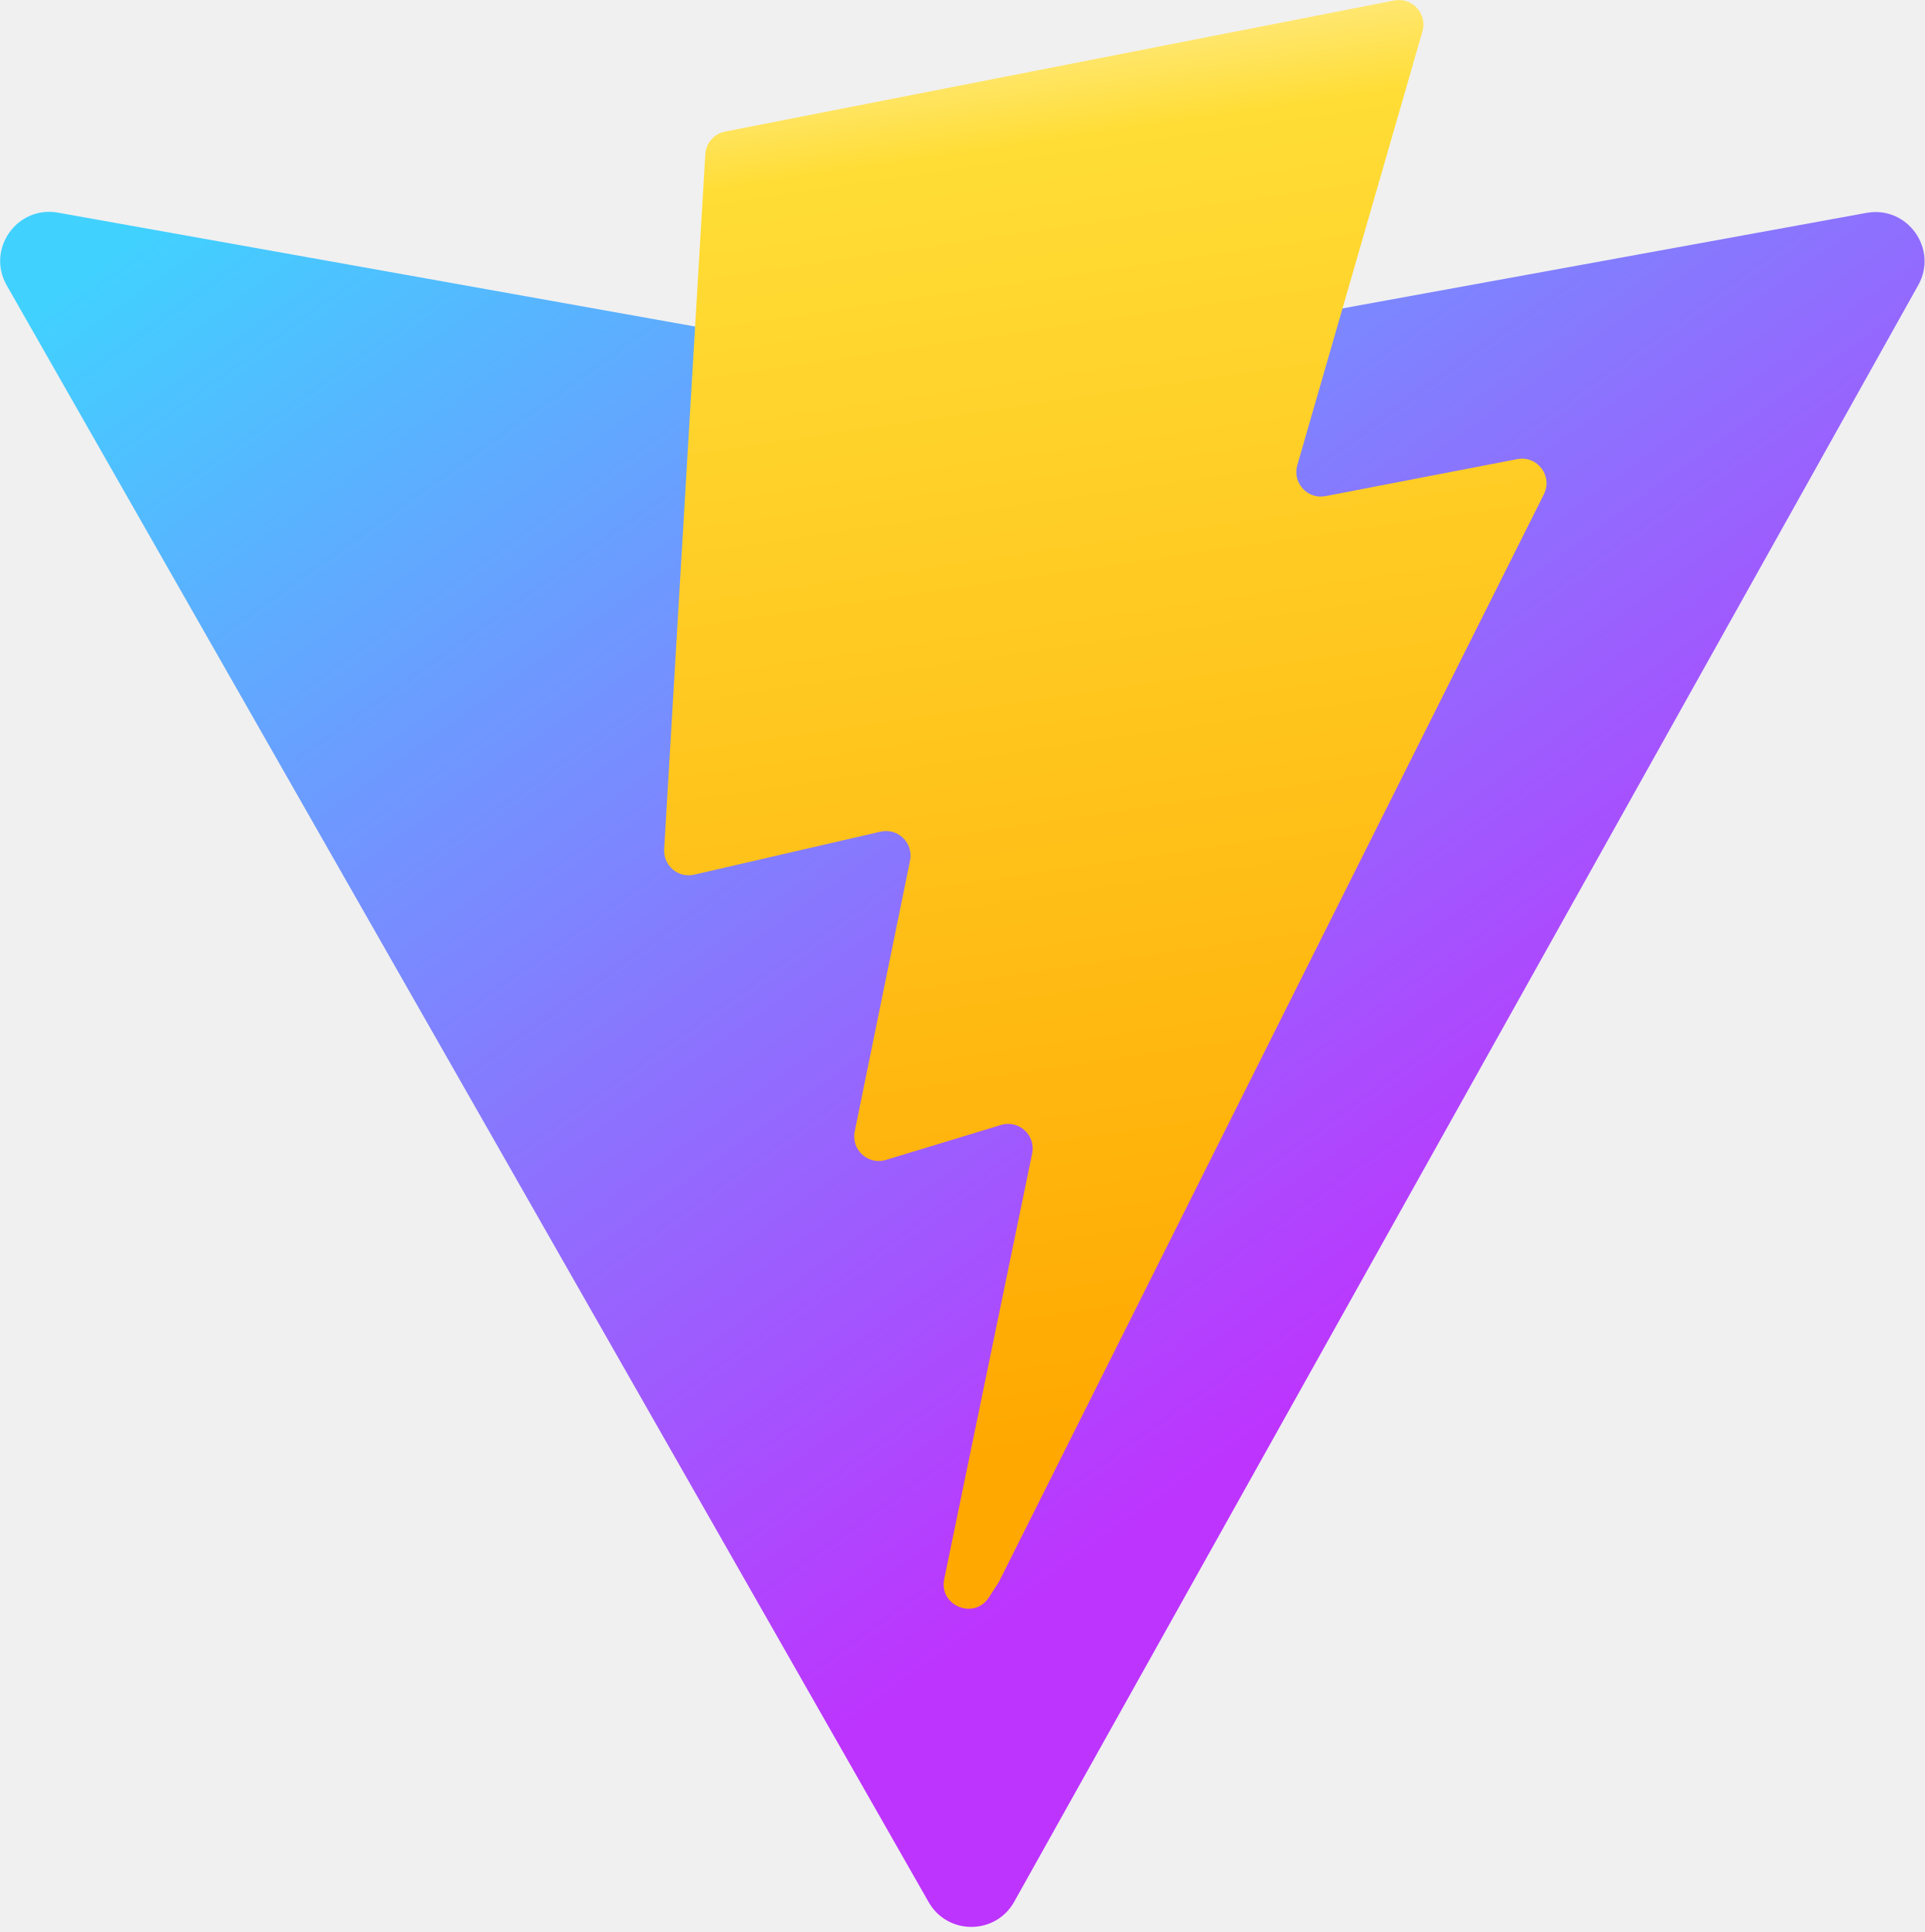
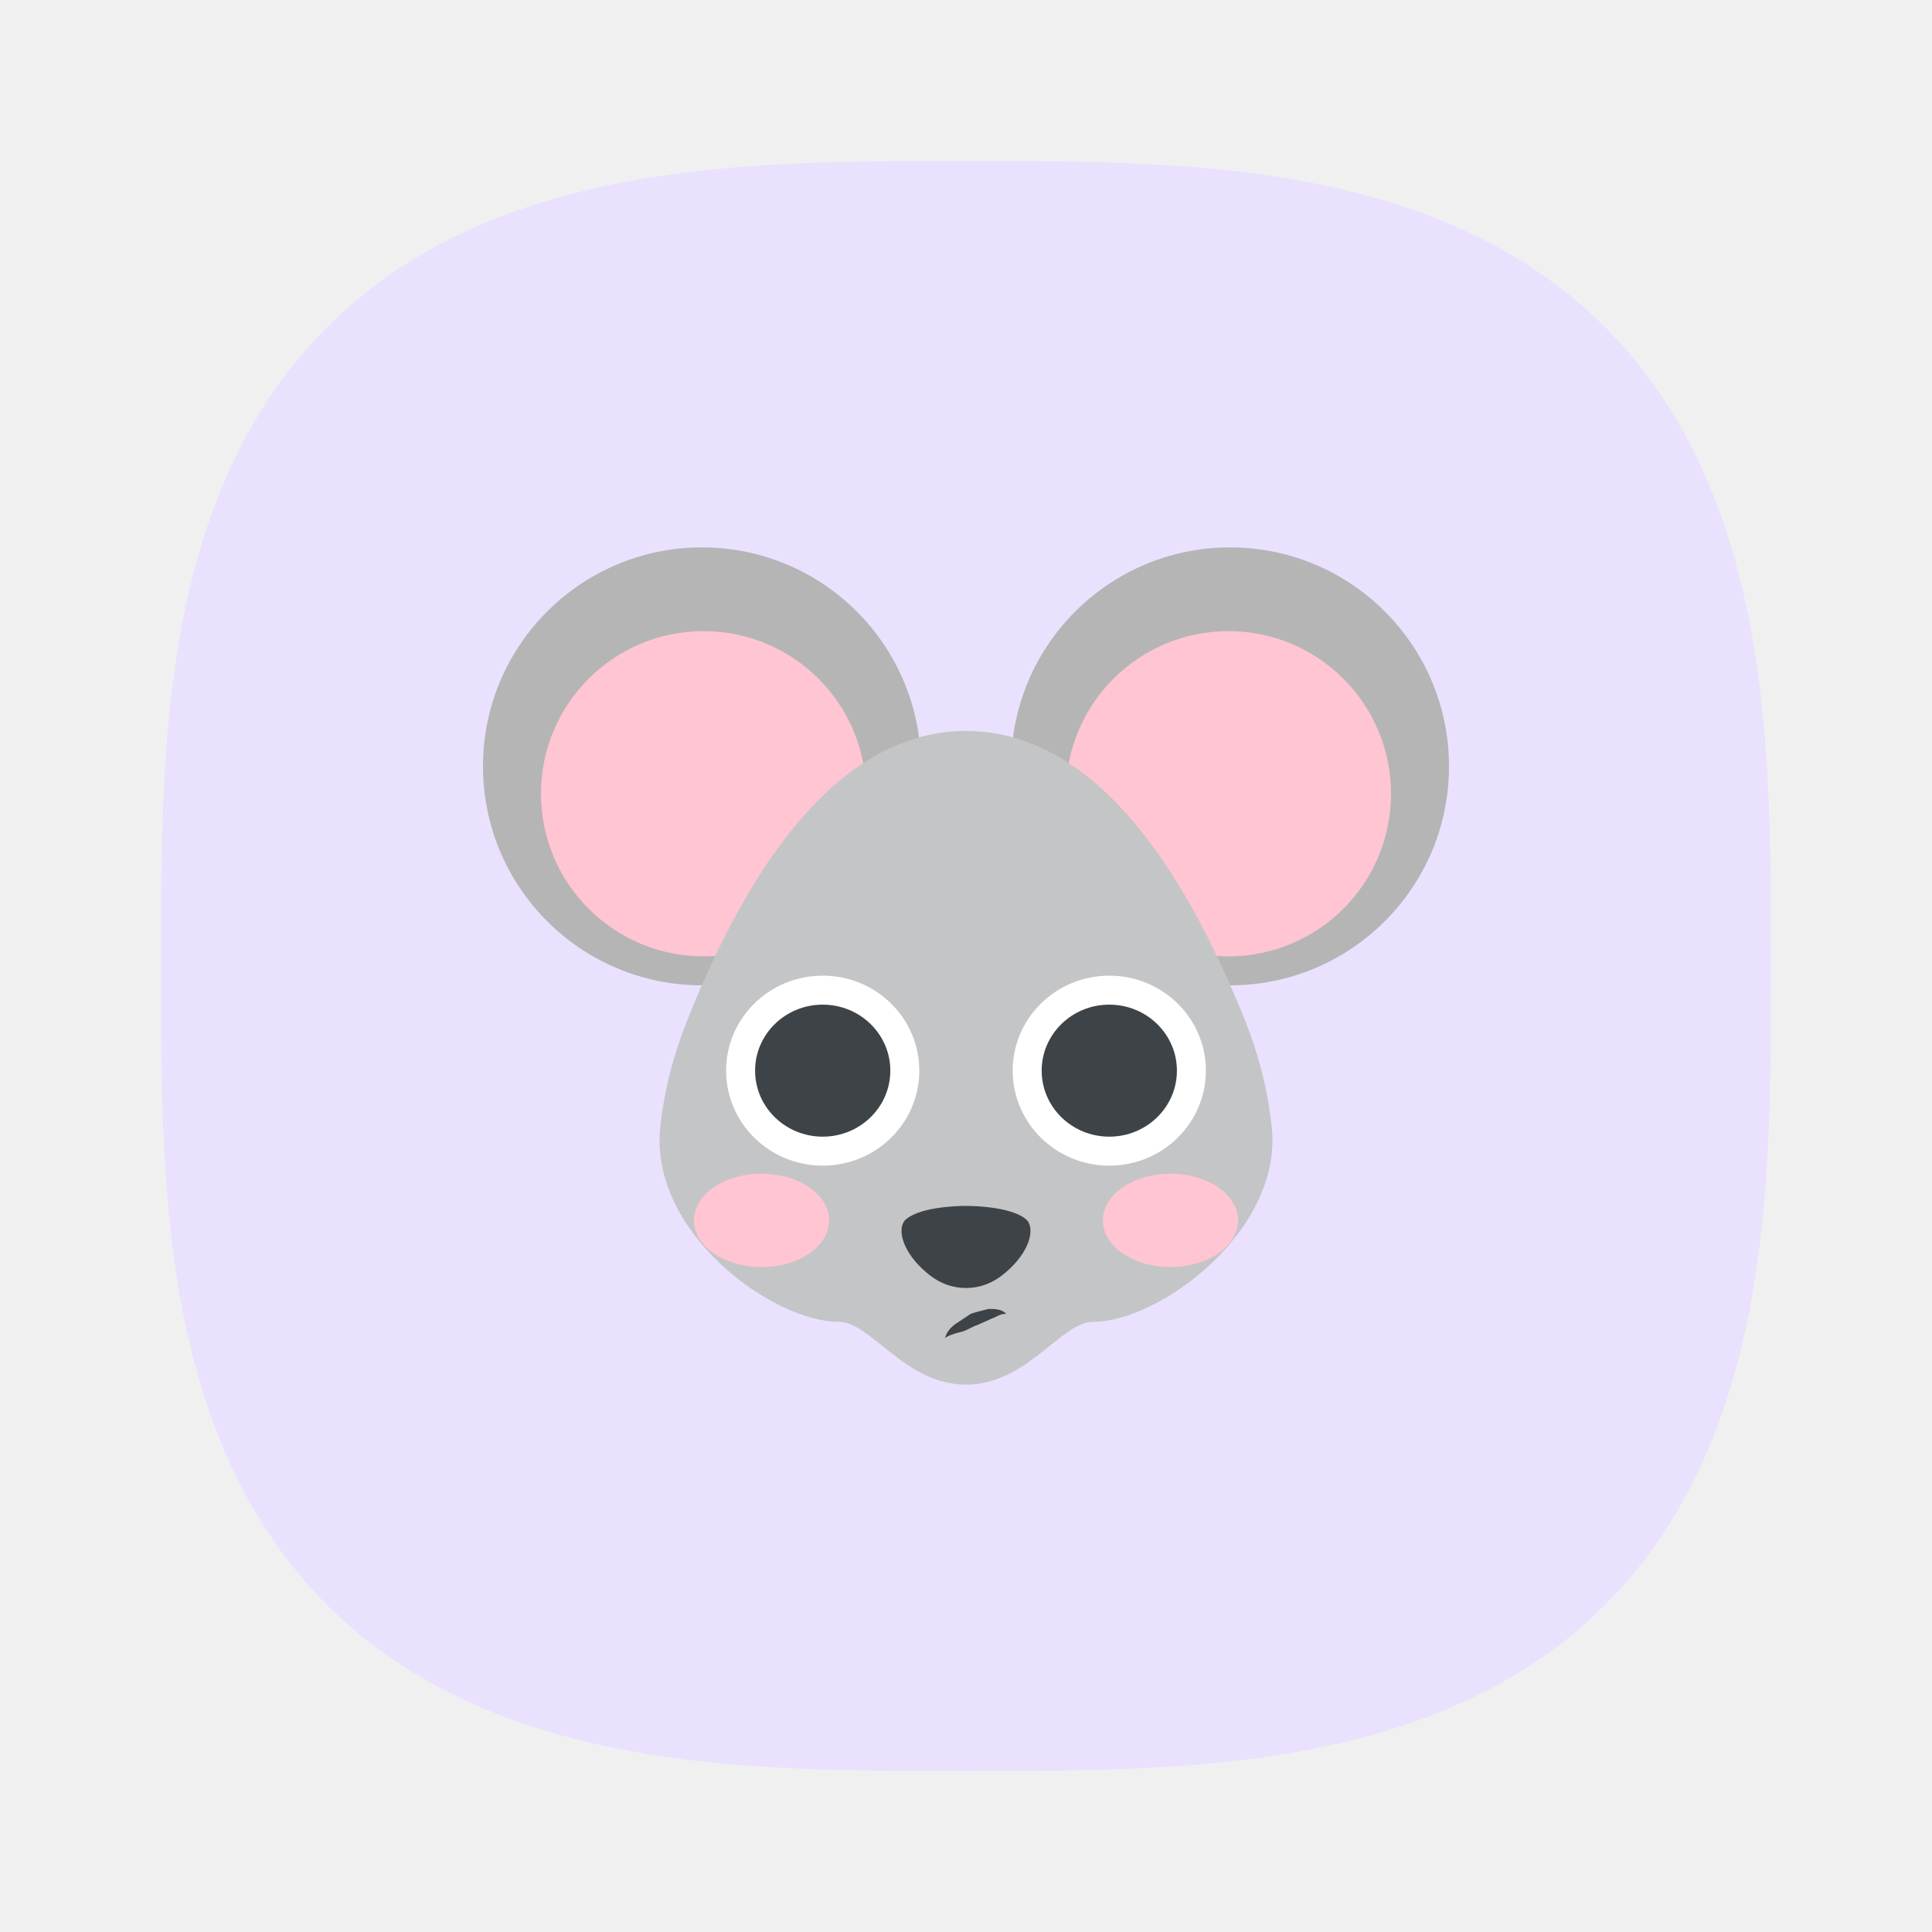
- <svg xmlns="http://www.w3.org/2000/svg" aria-hidden="true" role="img" class="iconify iconify--logos" width="31.88" height="32" preserveAspectRatio="xMidYMid meet" viewBox="0 0 256 257">
-   <defs>
-     <linearGradient id="IconifyId1813088fe1fbc01fb466" x1="-.828%" x2="57.636%" y1="7.652%" y2="78.411%">
-       <stop offset="0%" stop-color="#41D1FF" />
-       <stop offset="100%" stop-color="#BD34FE" />
-     </linearGradient>
-     <linearGradient id="IconifyId1813088fe1fbc01fb467" x1="43.376%" x2="50.316%" y1="2.242%" y2="89.03%">
-       <stop offset="0%" stop-color="#FFEA83" />
-       <stop offset="8.333%" stop-color="#FFDD35" />
-       <stop offset="100%" stop-color="#FFA800" />
-     </linearGradient>
-   </defs>
-   <path fill="url(#IconifyId1813088fe1fbc01fb466)" d="M255.153 37.938L134.897 252.976c-2.483 4.44-8.862 4.466-11.382.048L.875 37.958c-2.746-4.814 1.371-10.646 6.827-9.67l120.385 21.517a6.537 6.537 0 0 0 2.322-.004l117.867-21.483c5.438-.991 9.574 4.796 6.877 9.62Z" />
-   <path fill="url(#IconifyId1813088fe1fbc01fb467)" d="M185.432.063L96.44 17.501a3.268 3.268 0 0 0-2.634 3.014l-5.474 92.456a3.268 3.268 0 0 0 3.997 3.378l24.777-5.718c2.318-.535 4.413 1.507 3.936 3.838l-7.361 36.047c-.495 2.426 1.782 4.5 4.151 3.78l15.304-4.649c2.372-.72 4.652 1.36 4.15 3.788l-11.698 56.621c-.732 3.542 3.979 5.473 5.943 2.437l1.313-2.028l72.516-144.72c1.215-2.423-.88-5.186-3.54-4.672l-25.505 4.922c-2.396.462-4.435-1.77-3.759-4.114l16.646-57.705c.677-2.35-1.37-4.583-3.769-4.113Z" />
+ <svg xmlns="http://www.w3.org/2000/svg" data-v-2165e475="" id="superellipse" viewBox="-60 -60 120 120" version="1.1" style="transform: rotate(0deg); stroke-width: 0px;">
+   <path d="M 50 0 L 49.995 3.364 L 49.98 5.34 L 49.954 6.996 L 49.919 8.473 L 49.873 9.829 L 49.817 11.095 L 49.751 12.29 L 49.675 13.428 L 49.589 14.516 L 49.492 15.563 L 49.386 16.572 L 49.269 17.548 L 49.142 18.494 L 49.005 19.413 L 48.858 20.306 L 48.7 21.177 L 48.533 22.026 L 48.355 22.854 L 48.167 23.663 L 47.969 24.453 L 47.761 25.226 L 47.542 25.983 L 47.314 26.723 L 47.075 27.448 L 46.826 28.158 L 46.567 28.853 L 46.297 29.535 L 46.018 30.202 L 45.728 30.857 L 45.428 31.498 L 45.118 32.126 L 44.797 32.742 L 44.466 33.346 L 44.125 33.937 L 43.774 34.517 L 43.412 35.085 L 43.04 35.641 L 42.657 36.185 L 42.264 36.718 L 41.861 37.24 L 41.447 37.751 L 41.022 38.251 L 40.587 38.74 L 40.141 39.218 L 39.685 39.685 L 39.218 40.141 L 38.74 40.587 L 38.251 41.022 L 37.751 41.447 L 37.24 41.861 L 36.718 42.264 L 36.185 42.657 L 35.641 43.04 L 35.085 43.412 L 34.517 43.774 L 33.937 44.125 L 33.346 44.466 L 32.742 44.797 L 32.126 45.118 L 31.498 45.428 L 30.857 45.728 L 30.202 46.018 L 29.535 46.297 L 28.853 46.567 L 28.158 46.826 L 27.448 47.075 L 26.723 47.314 L 25.983 47.542 L 25.226 47.761 L 24.453 47.969 L 23.663 48.167 L 22.854 48.355 L 22.026 48.533 L 21.177 48.7 L 20.306 48.858 L 19.413 49.005 L 18.494 49.142 L 17.548 49.269 L 16.572 49.386 L 15.563 49.492 L 14.516 49.589 L 13.428 49.675 L 12.29 49.751 L 11.095 49.817 L 9.829 49.873 L 8.473 49.919 L 6.996 49.954 L 5.34 49.98 L 3.364 49.995 L 7.76766656990146e-10 50 L -3.364 49.995 L -5.34 49.98 L -6.996 49.954 L -8.473 49.919 L -9.829 49.873 L -11.095 49.817 L -12.29 49.751 L -13.428 49.675 L -14.516 49.589 L -15.563 49.492 L -16.572 49.386 L -17.548 49.269 L -18.494 49.142 L -19.413 49.005 L -20.306 48.858 L -21.177 48.7 L -22.026 48.533 L -22.854 48.355 L -23.663 48.167 L -24.453 47.969 L -25.226 47.761 L -25.983 47.542 L -26.723 47.314 L -27.448 47.075 L -28.158 46.826 L -28.853 46.567 L -29.535 46.297 L -30.202 46.018 L -30.857 45.728 L -31.498 45.428 L -32.126 45.118 L -32.742 44.797 L -33.346 44.466 L -33.937 44.125 L -34.517 43.774 L -35.085 43.412 L -35.641 43.04 L -36.185 42.657 L -36.718 42.264 L -37.24 41.861 L -37.751 41.447 L -38.251 41.022 L -38.74 40.587 L -39.218 40.141 L -39.685 39.685 L -40.141 39.218 L -40.587 38.74 L -41.022 38.251 L -41.447 37.751 L -41.861 37.24 L -42.264 36.718 L -42.657 36.185 L -43.04 35.641 L -43.412 35.085 L -43.774 34.517 L -44.125 33.937 L -44.466 33.346 L -44.797 32.742 L -45.118 32.126 L -45.428 31.498 L -45.728 30.857 L -46.018 30.202 L -46.297 29.535 L -46.567 28.853 L -46.826 28.158 L -47.075 27.448 L -47.314 26.723 L -47.542 25.983 L -47.761 25.226 L -47.969 24.453 L -48.167 23.663 L -48.355 22.854 L -48.533 22.026 L -48.7 21.177 L -48.858 20.306 L -49.005 19.413 L -49.142 18.494 L -49.269 17.548 L -49.386 16.572 L -49.492 15.563 L -49.589 14.516 L -49.675 13.428 L -49.751 12.29 L -49.817 11.095 L -49.873 9.829 L -49.919 8.473 L -49.954 6.996 L -49.98 5.34 L -49.995 3.364 L -50 1.2330402084399792e-9 L -49.995 -3.364 L -49.98 -5.34 L -49.954 -6.996 L -49.919 -8.473 L -49.873 -9.829 L -49.817 -11.095 L -49.751 -12.29 L -49.675 -13.428 L -49.589 -14.516 L -49.492 -15.563 L -49.386 -16.572 L -49.269 -17.548 L -49.142 -18.494 L -49.005 -19.413 L -48.858 -20.306 L -48.7 -21.177 L -48.533 -22.026 L -48.355 -22.854 L -48.167 -23.663 L -47.969 -24.453 L -47.761 -25.226 L -47.542 -25.983 L -47.314 -26.723 L -47.075 -27.448 L -46.826 -28.158 L -46.567 -28.853 L -46.297 -29.535 L -46.018 -30.202 L -45.728 -30.857 L -45.428 -31.498 L -45.118 -32.126 L -44.797 -32.742 L -44.466 -33.346 L -44.125 -33.937 L -43.774 -34.517 L -43.412 -35.085 L -43.04 -35.641 L -42.657 -36.185 L -42.264 -36.718 L -41.861 -37.24 L -41.447 -37.751 L -41.022 -38.251 L -40.587 -38.74 L -40.141 -39.218 L -39.685 -39.685 L -39.218 -40.141 L -38.74 -40.587 L -38.251 -41.022 L -37.751 -41.447 L -37.24 -41.861 L -36.718 -42.264 L -36.185 -42.657 L -35.641 -43.04 L -35.085 -43.412 L -34.517 -43.774 L -33.937 -44.125 L -33.346 -44.466 L -32.742 -44.797 L -32.126 -45.118 L -31.498 -45.428 L -30.857 -45.728 L -30.202 -46.018 L -29.535 -46.297 L -28.853 -46.567 L -28.158 -46.826 L -27.448 -47.075 L -26.723 -47.314 L -25.983 -47.542 L -25.226 -47.761 L -24.453 -47.969 L -23.663 -48.167 L -22.854 -48.355 L -22.026 -48.533 L -21.177 -48.7 L -20.306 -48.858 L -19.413 -49.005 L -18.494 -49.142 L -17.548 -49.269 L -16.572 -49.386 L -15.563 -49.492 L -14.516 -49.589 L -13.428 -49.675 L -12.29 -49.751 L -11.095 -49.817 L -9.829 -49.873 L -8.473 -49.919 L -6.996 -49.954 L -5.34 -49.98 L -3.364 -49.995 L -1.6157397574913097e-9 -50 L 3.364 -49.995 L 5.34 -49.98 L 6.996 -49.954 L 8.473 -49.919 L 9.829 -49.873 L 11.095 -49.817 L 12.29 -49.751 L 13.428 -49.675 L 14.516 -49.589 L 15.563 -49.492 L 16.572 -49.386 L 17.548 -49.269 L 18.494 -49.142 L 19.413 -49.005 L 20.306 -48.858 L 21.177 -48.7 L 22.026 -48.533 L 22.854 -48.355 L 23.663 -48.167 L 24.453 -47.969 L 25.226 -47.761 L 25.983 -47.542 L 26.723 -47.314 L 27.448 -47.075 L 28.158 -46.826 L 28.853 -46.567 L 29.535 -46.297 L 30.202 -46.018 L 30.857 -45.728 L 31.498 -45.428 L 32.126 -45.118 L 32.742 -44.797 L 33.346 -44.466 L 33.937 -44.125 L 34.517 -43.774 L 35.085 -43.412 L 35.641 -43.04 L 36.185 -42.657 L 36.718 -42.264 L 37.24 -41.861 L 37.751 -41.447 L 38.251 -41.022 L 38.74 -40.587 L 39.218 -40.141 L 39.685 -39.685 L 40.141 -39.218 L 40.587 -38.74 L 41.022 -38.251 L 41.447 -37.751 L 41.861 -37.24 L 42.264 -36.718 L 42.657 -36.185 L 43.04 -35.641 L 43.412 -35.085 L 43.774 -34.517 L 44.125 -33.937 L 44.466 -33.346 L 44.797 -32.742 L 45.118 -32.126 L 45.428 -31.498 L 45.728 -30.857 L 46.018 -30.202 L 46.297 -29.535 L 46.567 -28.853 L 46.826 -28.158 L 47.075 -27.448 L 47.314 -26.723 L 47.542 -25.983 L 47.761 -25.226 L 47.969 -24.453 L 48.167 -23.663 L 48.355 -22.854 L 48.533 -22.026 L 48.7 -21.177 L 48.858 -20.306 L 49.005 -19.413 L 49.142 -18.494 L 49.269 -17.548 L 49.386 -16.572 L 49.492 -15.563 L 49.589 -14.516 L 49.675 -13.428 L 49.751 -12.29 L 49.817 -11.095 L 49.873 -9.829 L 49.919 -8.473 L 49.954 -6.996 L 49.98 -5.34 L 49.995 -3.364 Z" stroke="#97a7b3" fill="#e9e1fe" />
+   <g transform="translate(-32 -32)">
+     <circle cx="48.4" cy="19.6" r="13.6" fill="#b5b5b5" />
+     <circle cx="48.3" cy="21.3" r="10.1" fill="#ffc5d3" />
+     <circle cx="15.6" cy="19.6" r="13.6" fill="#b5b5b5" />
+     <circle cx="15.7" cy="21.3" r="10.1" fill="#ffc5d3" />
+     <path fill="#c4c5c6" d="M48.5 33.4c-2.2-5-7.5-16-16.5-16s-14.3 11-16.5 16c-1.1 2.6-2.1 5-2.5 8.7c-.6 6.5 7 12 11.1 12c2 0 4.1 3.9 7.9 3.9c3.8 0 5.9-3.9 7.9-3.9c4.1 0 11.7-5.6 11.1-12c-.4-3.7-1.4-6.2-2.5-8.7" />
+     <g fill="#ffc5d3">
+       <ellipse cx="44.7" cy="47.8" rx="4.2" ry="2.9" />
+       <ellipse cx="19.3" cy="47.8" rx="4.2" ry="2.9" />
+     </g>
+     <path fill="#3e4347" d="M35.8 47.8c-.8-.8-3.1-.9-3.8-.9c-.7 0-3 .1-3.8.9c-.5.6-.1 2 1.3 3.2c.9.8 1.8 1 2.5 1s1.6-.2 2.5-1c1.4-1.2 1.8-2.6 1.3-3.2" />
+     <ellipse cx="23.1" cy="38.5" fill="#fff" rx="6" ry="5.9" />
+     <ellipse cx="23.1" cy="38.5" fill="#3e4347" rx="4.2" ry="4.1" />
+     <ellipse cx="40.9" cy="38.5" fill="#fff" rx="6" ry="5.9" />
+     <g fill="#3e4347">
+       <ellipse cx="40.9" cy="38.5" rx="4.2" ry="4.1" />
+       <path d="M30.7 55.1c.1-.4.4-.7.7-.9l.9-.6c.3-.1.7-.2 1.1-.3c.4 0 .8 0 1.1.3c-.4 0-.6.2-.9.3l-.9.4c-.3.1-.6.3-.9.4c-.4.1-.8.2-1.1.4" />
+     </g>
+   </g>
</svg>
